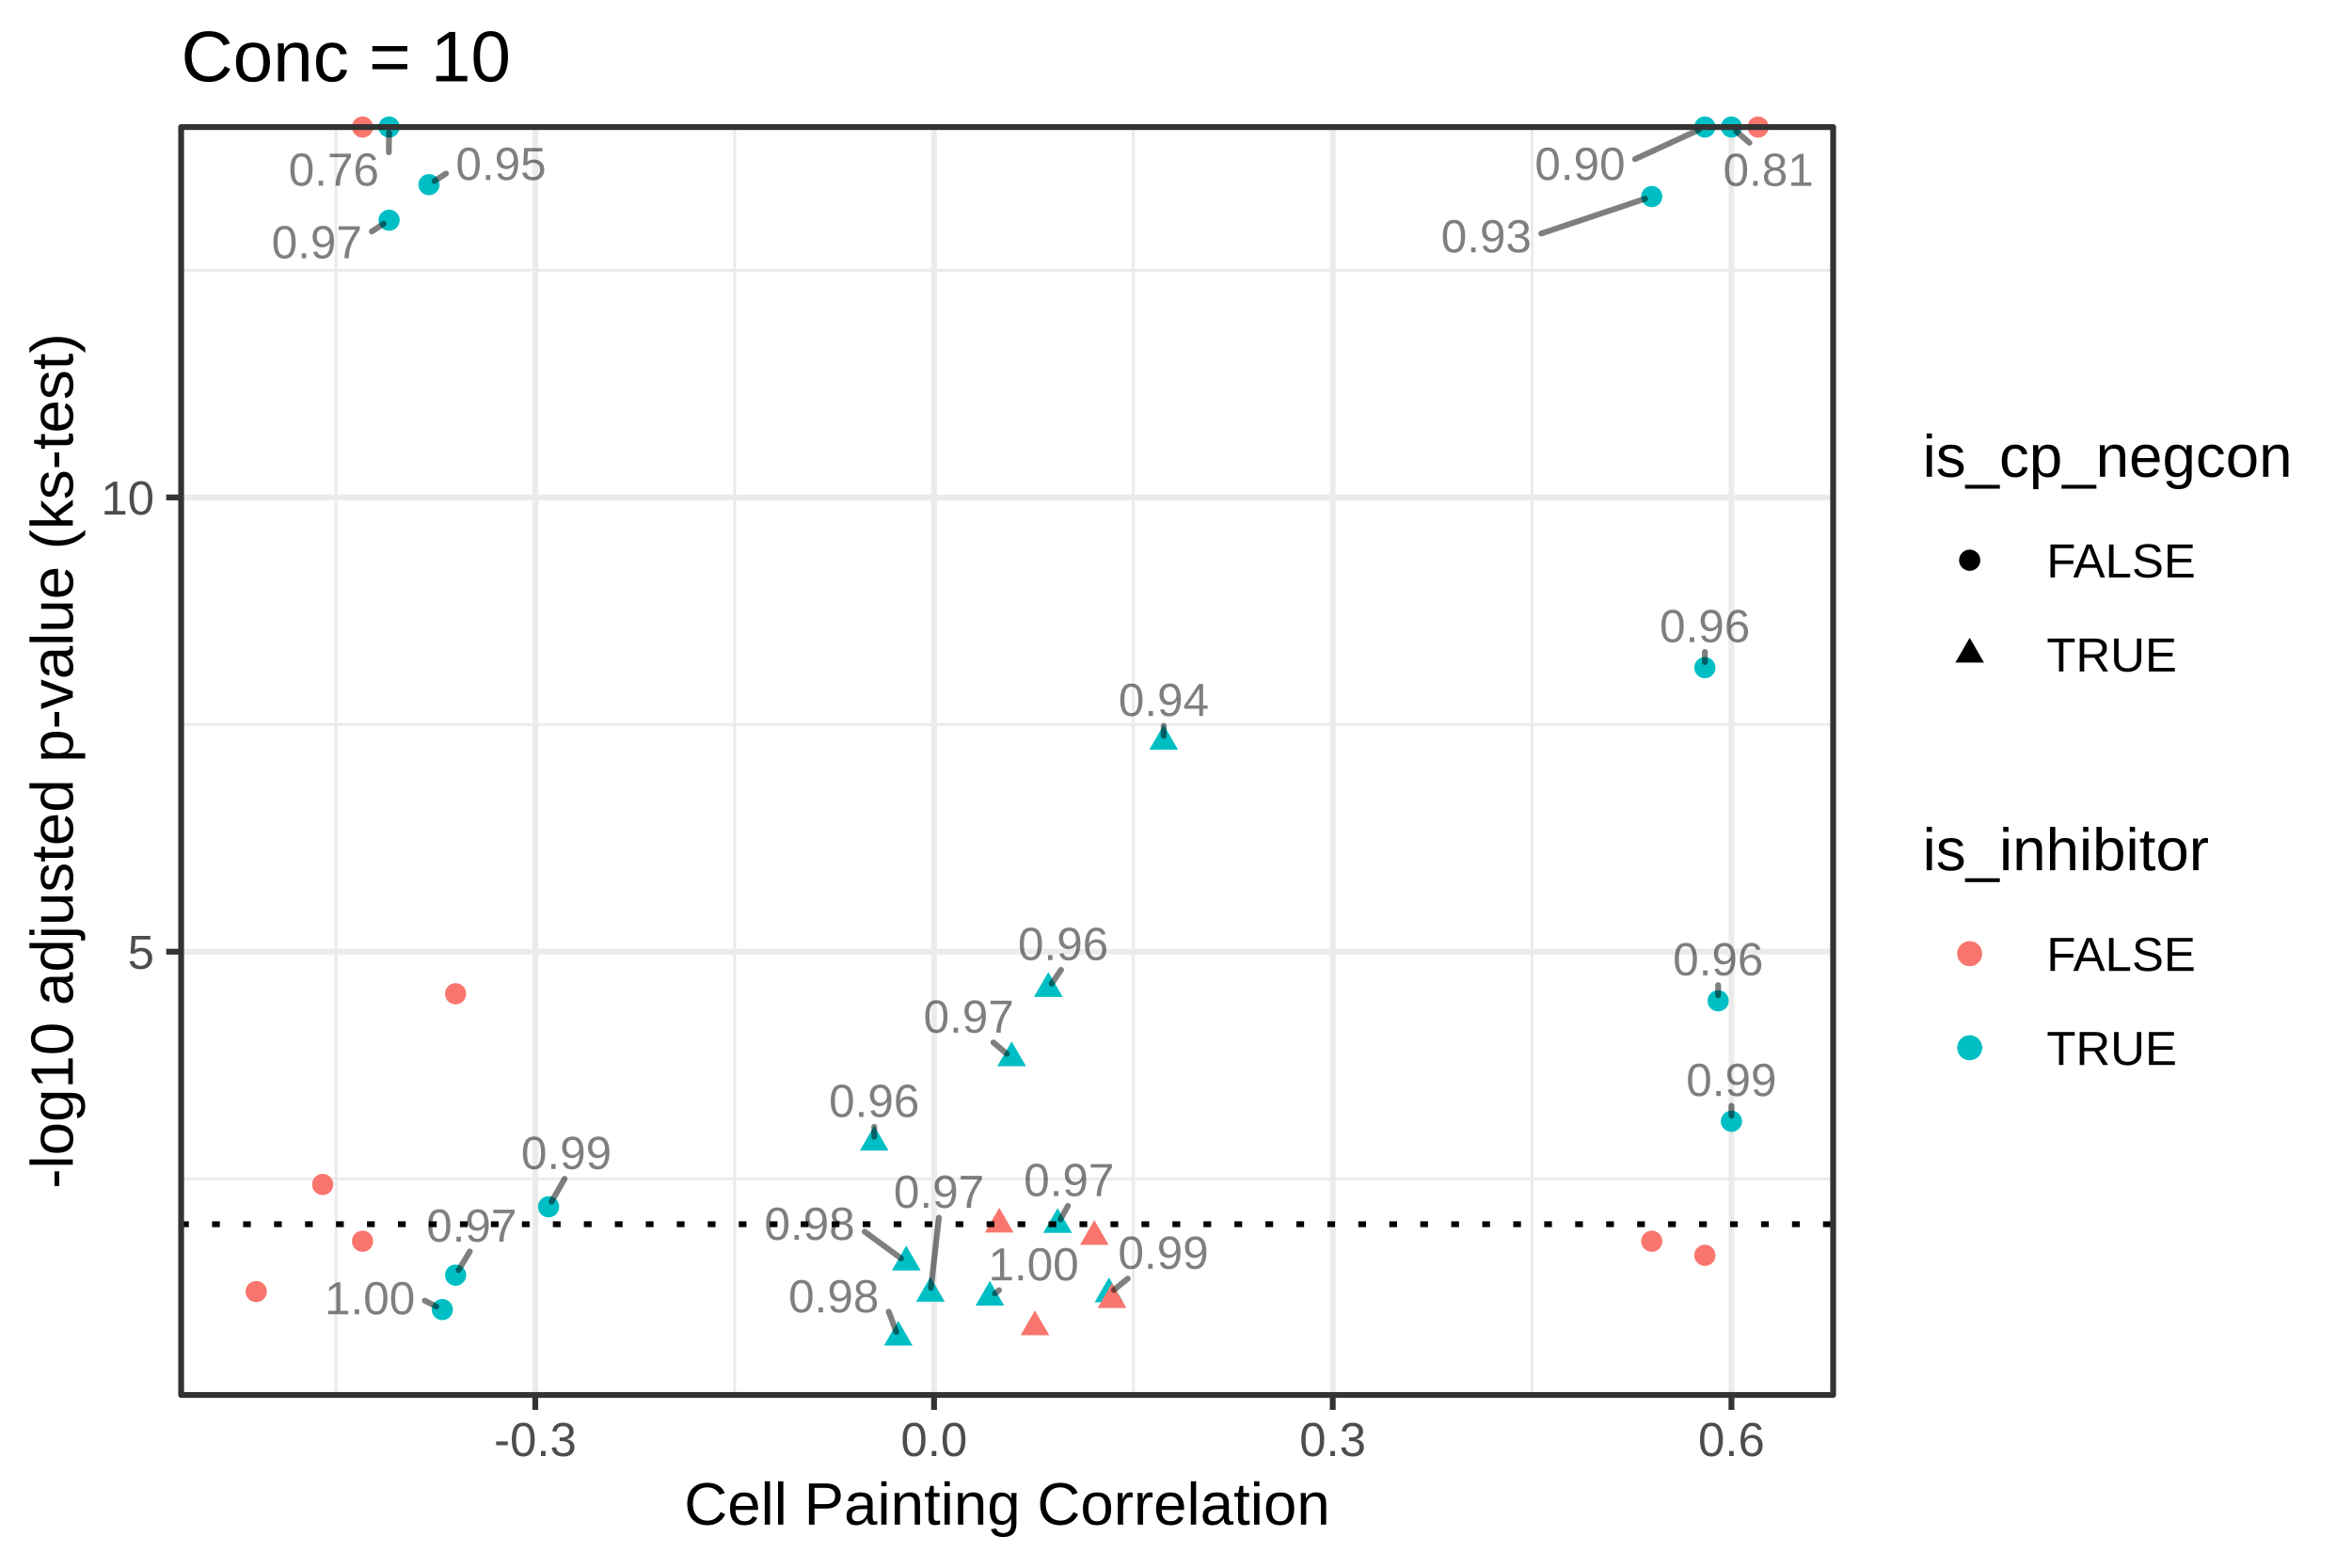
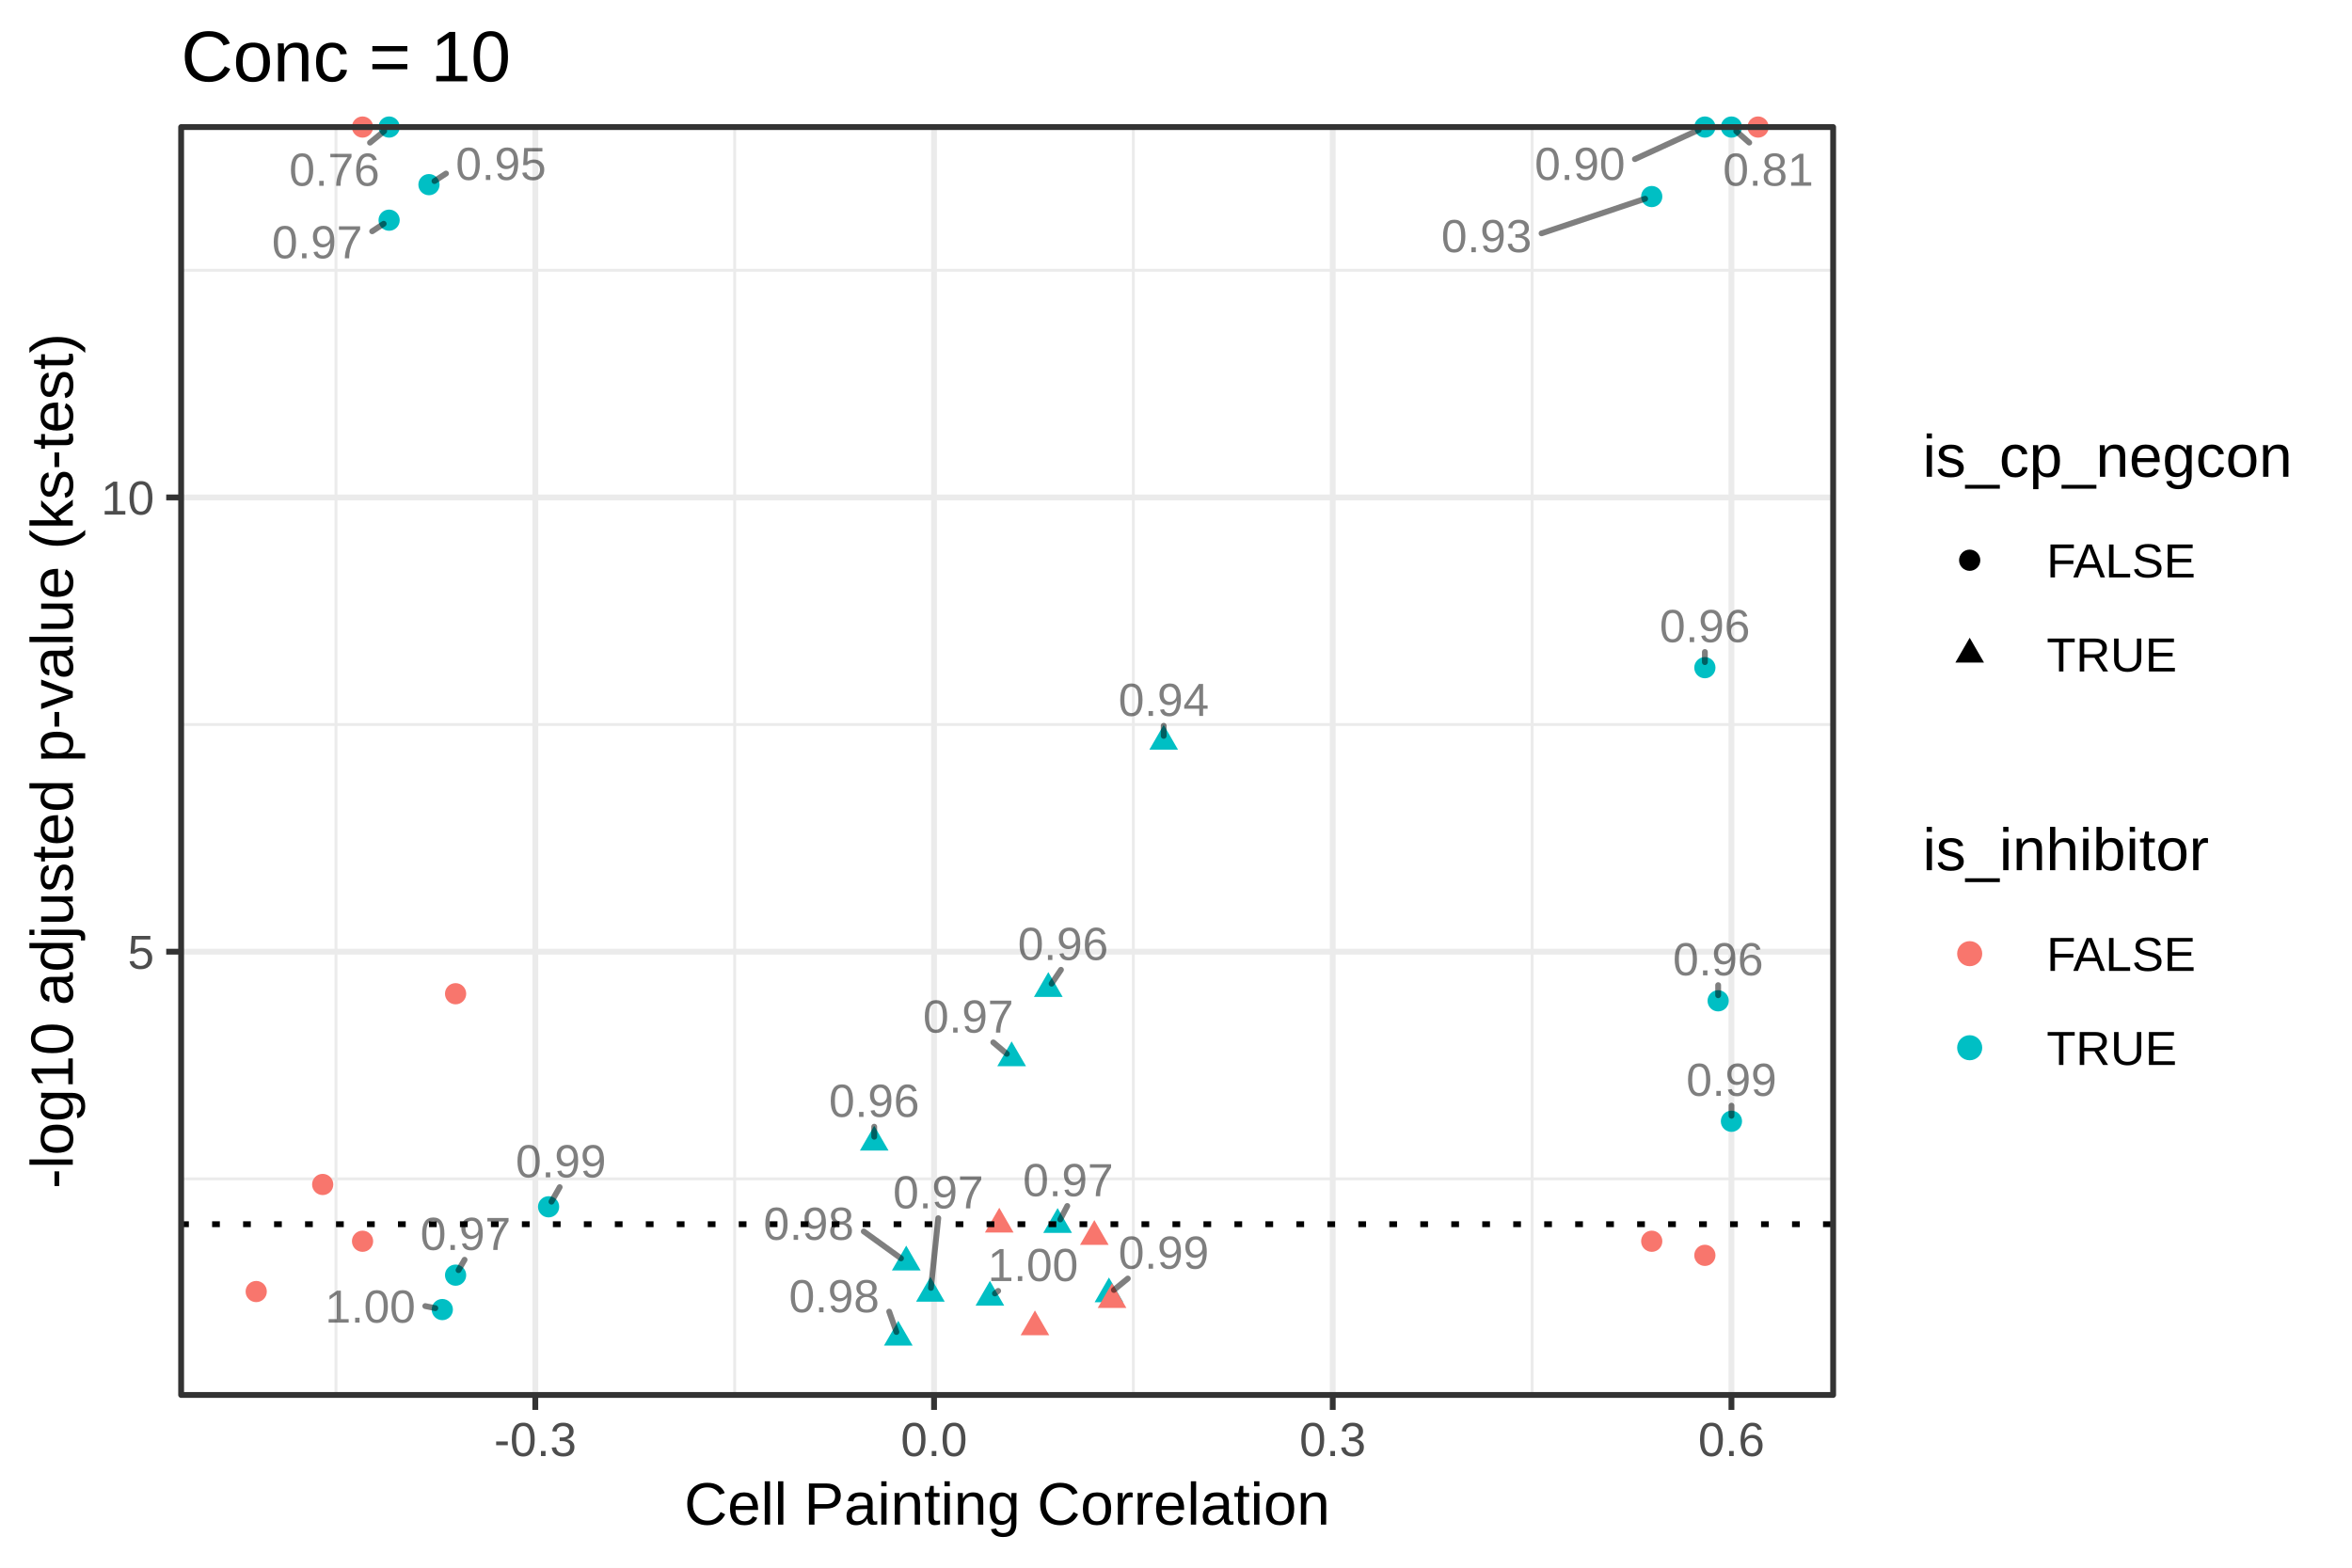
<svg xmlns="http://www.w3.org/2000/svg" class="svglite" width="432.00pt" height="288.00pt" viewBox="0 0 432.00 288.00">
  <defs>
    <style type="text/css">
    .svglite line, .svglite polyline, .svglite polygon, .svglite path, .svglite rect, .svglite circle {
      fill: none;
      stroke: #000000;
      stroke-linecap: round;
      stroke-linejoin: round;
      stroke-miterlimit: 10.00;
    }
  </style>
  </defs>
  <rect width="100%" height="100%" style="stroke: none; fill: #FFFFFF;" />
  <defs>
    <clipPath id="cpMC4wMHw0MzIuMDB8MC4wMHwyODguMDA=">
      <rect x="0.00" y="0.00" width="432.00" height="288.00" />
    </clipPath>
  </defs>
  <g clip-path="url(#cpMC4wMHw0MzIuMDB8MC4wMHwyODguMDA=)">
    <rect x="0.00" y="0.00" width="432.00" height="288.00" style="stroke-width: 1.07; stroke: #FFFFFF; fill: #FFFFFF;" />
    <rect x="33.27" y="23.34" width="303.43" height="232.93" style="stroke-width: 1.07; stroke: none; fill: #FFFFFF;" />
    <polyline points="33.27,216.56 336.70,216.56 " style="stroke-width: 0.53; stroke: #EBEBEB; stroke-linecap: butt;" />
    <polyline points="33.27,133.10 336.70,133.10 " style="stroke-width: 0.53; stroke: #EBEBEB; stroke-linecap: butt;" />
    <polyline points="33.27,49.65 336.70,49.65 " style="stroke-width: 0.53; stroke: #EBEBEB; stroke-linecap: butt;" />
    <polyline points="61.71,256.27 61.71,23.34 " style="stroke-width: 0.53; stroke: #EBEBEB; stroke-linecap: butt;" />
    <polyline points="134.94,256.27 134.94,23.34 " style="stroke-width: 0.53; stroke: #EBEBEB; stroke-linecap: butt;" />
    <polyline points="208.17,256.27 208.17,23.34 " style="stroke-width: 0.53; stroke: #EBEBEB; stroke-linecap: butt;" />
    <polyline points="281.41,256.27 281.41,23.34 " style="stroke-width: 0.53; stroke: #EBEBEB; stroke-linecap: butt;" />
    <polyline points="33.27,174.83 336.70,174.83 " style="stroke-width: 1.07; stroke: #EBEBEB; stroke-linecap: butt;" />
    <polyline points="33.27,91.38 336.70,91.38 " style="stroke-width: 1.07; stroke: #EBEBEB; stroke-linecap: butt;" />
    <polyline points="98.32,256.27 98.32,23.34 " style="stroke-width: 1.07; stroke: #EBEBEB; stroke-linecap: butt;" />
    <polyline points="171.56,256.27 171.56,23.34 " style="stroke-width: 1.07; stroke: #EBEBEB; stroke-linecap: butt;" />
    <polyline points="244.79,256.27 244.79,23.34 " style="stroke-width: 1.07; stroke: #EBEBEB; stroke-linecap: butt;" />
    <polyline points="318.02,256.27 318.02,23.34 " style="stroke-width: 1.07; stroke: #EBEBEB; stroke-linecap: butt;" />
    <circle cx="318.02" cy="205.99" r="1.95" style="stroke-width: 0.71; stroke: none; fill: #00BFC4;" />
    <circle cx="71.47" cy="40.45" r="1.95" style="stroke-width: 0.71; stroke: none; fill: #00BFC4;" />
    <polygon points="213.74,133.16 216.37,137.72 211.11,137.72 " style="stroke-width: 0.71; stroke: none; fill: #00BFC4;" />
    <circle cx="100.76" cy="221.70" r="1.95" style="stroke-width: 0.71; stroke: none; fill: #00BFC4;" />
    <circle cx="313.14" cy="230.62" r="1.95" style="stroke-width: 0.71; stroke: none; fill: #F8766D;" />
    <circle cx="313.14" cy="122.66" r="1.95" style="stroke-width: 0.71; stroke: none; fill: #00BFC4;" />
    <polygon points="203.68,234.68 206.32,239.24 201.05,239.24 " style="stroke-width: 0.71; stroke: none; fill: #00BFC4;" />
    <circle cx="322.91" cy="23.34" r="1.95" style="stroke-width: 0.71; stroke: none; fill: #F8766D;" />
    <polygon points="190.09,240.74 192.72,245.30 187.46,245.30 " style="stroke-width: 0.71; stroke: none; fill: #F8766D;" />
    <circle cx="47.06" cy="237.27" r="1.95" style="stroke-width: 0.71; stroke: none; fill: #F8766D;" />
    <polygon points="164.99,242.64 167.63,247.20 162.36,247.20 " style="stroke-width: 0.71; stroke: none; fill: #00BFC4;" />
    <circle cx="83.68" cy="182.56" r="1.95" style="stroke-width: 0.71; stroke: none; fill: #F8766D;" />
    <circle cx="318.02" cy="23.34" r="1.95" style="stroke-width: 0.71; stroke: none; fill: #00BFC4;" />
    <polygon points="183.54,221.87 186.17,226.43 180.90,226.43 " style="stroke-width: 0.71; stroke: none; fill: #F8766D;" />
    <polygon points="185.81,191.31 188.45,195.87 183.18,195.87 " style="stroke-width: 0.71; stroke: none; fill: #00BFC4;" />
    <circle cx="83.68" cy="234.26" r="1.95" style="stroke-width: 0.71; stroke: none; fill: #00BFC4;" />
    <polygon points="181.82,235.30 184.45,239.86 179.18,239.86 " style="stroke-width: 0.71; stroke: none; fill: #00BFC4;" />
    <circle cx="71.47" cy="23.34" r="1.95" style="stroke-width: 0.71; stroke: none; fill: #00BFC4;" />
    <circle cx="66.59" cy="23.34" r="1.95" style="stroke-width: 0.71; stroke: none; fill: #F8766D;" />
    <circle cx="313.14" cy="23.34" r="1.95" style="stroke-width: 0.71; stroke: none; fill: #00BFC4;" />
    <circle cx="59.27" cy="217.60" r="1.95" style="stroke-width: 0.71; stroke: none; fill: #F8766D;" />
    <circle cx="315.58" cy="183.86" r="1.95" style="stroke-width: 0.71; stroke: none; fill: #00BFC4;" />
    <circle cx="78.79" cy="33.92" r="1.95" style="stroke-width: 0.71; stroke: none; fill: #00BFC4;" />
    <polygon points="192.55,178.58 195.18,183.14 189.91,183.14 " style="stroke-width: 0.71; stroke: none; fill: #00BFC4;" />
    <circle cx="303.38" cy="36.11" r="1.95" style="stroke-width: 0.71; stroke: none; fill: #00BFC4;" />
    <polygon points="166.45,228.83 169.09,233.39 163.82,233.39 " style="stroke-width: 0.71; stroke: none; fill: #00BFC4;" />
    <polygon points="160.57,206.81 163.20,211.37 157.94,211.37 " style="stroke-width: 0.71; stroke: none; fill: #00BFC4;" />
    <polygon points="194.25,221.93 196.89,226.49 191.62,226.49 " style="stroke-width: 0.71; stroke: none; fill: #00BFC4;" />
    <polygon points="201.00,224.14 203.63,228.70 198.37,228.70 " style="stroke-width: 0.71; stroke: none; fill: #F8766D;" />
    <circle cx="303.38" cy="228.03" r="1.95" style="stroke-width: 0.71; stroke: none; fill: #F8766D;" />
    <polygon points="204.25,235.73 206.89,240.29 201.62,240.29 " style="stroke-width: 0.71; stroke: none; fill: #F8766D;" />
    <polygon points="170.89,234.57 173.52,239.13 168.26,239.13 " style="stroke-width: 0.71; stroke: none; fill: #00BFC4;" />
    <circle cx="66.59" cy="228.03" r="1.95" style="stroke-width: 0.71; stroke: none; fill: #F8766D;" />
    <circle cx="81.24" cy="240.58" r="1.95" style="stroke-width: 0.71; stroke: none; fill: #00BFC4;" />
-     <line x1="318.02" y1="203.15" x2="318.02" y2="204.98" style="stroke-width: 1.07; stroke: #000000; stroke-opacity: 0.50;" />
-     <line x1="68.30" y1="42.52" x2="70.46" y2="41.11" style="stroke-width: 1.07; stroke: #000000; stroke-opacity: 0.50;" />
+     <line x1="318.03" y1="203.12" x2="318.03" y2="204.98" style="stroke-width: 1.07; stroke: #000000; stroke-opacity: 0.50;" />
+     <line x1="68.36" y1="42.49" x2="70.47" y2="41.11" style="stroke-width: 1.07; stroke: #000000; stroke-opacity: 0.50;" />
    <line x1="213.74" y1="133.33" x2="213.74" y2="135.19" style="stroke-width: 1.07; stroke: #000000; stroke-opacity: 0.50;" />
-     <line x1="103.70" y1="216.56" x2="101.30" y2="220.77" style="stroke-width: 1.07; stroke: #000000; stroke-opacity: 0.50;" />
+     <line x1="102.80" y1="218.09" x2="101.29" y2="220.76" style="stroke-width: 1.07; stroke: #000000; stroke-opacity: 0.50;" />
    <line x1="313.14" y1="119.77" x2="313.14" y2="121.64" style="stroke-width: 1.07; stroke: #000000; stroke-opacity: 0.50;" />
-     <line x1="207.14" y1="234.89" x2="204.59" y2="236.98" style="stroke-width: 1.07; stroke: #000000; stroke-opacity: 0.50;" />
-     <line x1="163.24" y1="240.96" x2="164.63" y2="244.70" style="stroke-width: 1.07; stroke: #000000; stroke-opacity: 0.50;" />
-     <line x1="321.32" y1="26.23" x2="318.89" y2="24.10" style="stroke-width: 1.07; stroke: #000000; stroke-opacity: 0.50;" />
-     <line x1="182.46" y1="191.51" x2="184.93" y2="193.60" style="stroke-width: 1.07; stroke: #000000; stroke-opacity: 0.50;" />
-     <line x1="86.29" y1="229.91" x2="84.23" y2="233.34" style="stroke-width: 1.07; stroke: #000000; stroke-opacity: 0.50;" />
-     <line x1="183.50" y1="237.02" x2="182.74" y2="237.62" style="stroke-width: 1.07; stroke: #000000; stroke-opacity: 0.50;" />
-     <line x1="71.42" y1="27.98" x2="71.46" y2="24.35" style="stroke-width: 1.07; stroke: #000000; stroke-opacity: 0.50;" />
-     <line x1="300.31" y1="29.23" x2="312.01" y2="23.86" style="stroke-width: 1.07; stroke: #000000; stroke-opacity: 0.50;" />
+     <line x1="207.15" y1="234.88" x2="204.59" y2="236.98" style="stroke-width: 1.07; stroke: #000000; stroke-opacity: 0.50;" />
+     <line x1="163.32" y1="240.95" x2="164.65" y2="244.70" style="stroke-width: 1.07; stroke: #000000; stroke-opacity: 0.50;" />
+     <line x1="321.29" y1="26.20" x2="318.90" y2="24.10" style="stroke-width: 1.07; stroke: #000000; stroke-opacity: 0.50;" />
+     <line x1="182.44" y1="191.50" x2="184.93" y2="193.60" style="stroke-width: 1.07; stroke: #000000; stroke-opacity: 0.50;" />
+     <line x1="85.33" y1="231.43" x2="84.22" y2="233.34" style="stroke-width: 1.07; stroke: #000000; stroke-opacity: 0.50;" />
+     <line x1="183.34" y1="237.15" x2="182.74" y2="237.62" style="stroke-width: 1.07; stroke: #000000; stroke-opacity: 0.50;" />
+     <line x1="67.96" y1="26.21" x2="70.57" y2="24.08" style="stroke-width: 1.07; stroke: #000000; stroke-opacity: 0.50;" />
+     <line x1="300.29" y1="29.23" x2="312.01" y2="23.86" style="stroke-width: 1.07; stroke: #000000; stroke-opacity: 0.50;" />
    <line x1="315.58" y1="180.98" x2="315.58" y2="182.84" style="stroke-width: 1.07; stroke: #000000; stroke-opacity: 0.50;" />
    <line x1="81.92" y1="31.88" x2="79.80" y2="33.26" style="stroke-width: 1.07; stroke: #000000; stroke-opacity: 0.50;" />
-     <line x1="194.88" y1="178.17" x2="193.16" y2="180.72" style="stroke-width: 1.07; stroke: #000000; stroke-opacity: 0.50;" />
-     <line x1="283.09" y1="42.90" x2="302.17" y2="36.51" style="stroke-width: 1.07; stroke: #000000; stroke-opacity: 0.50;" />
-     <line x1="158.81" y1="226.27" x2="165.50" y2="231.17" style="stroke-width: 1.07; stroke: #000000; stroke-opacity: 0.50;" />
-     <line x1="160.57" y1="207.00" x2="160.57" y2="208.83" style="stroke-width: 1.07; stroke: #000000; stroke-opacity: 0.50;" />
-     <line x1="196.15" y1="221.53" x2="194.77" y2="224.03" style="stroke-width: 1.07; stroke: #000000; stroke-opacity: 0.50;" />
-     <line x1="172.45" y1="223.69" x2="171.00" y2="236.60" style="stroke-width: 1.07; stroke: #000000; stroke-opacity: 0.50;" />
-     <line x1="78.03" y1="238.94" x2="80.13" y2="240.02" style="stroke-width: 1.07; stroke: #000000; stroke-opacity: 0.50;" />
-     <text x="318.02" y="201.35" text-anchor="middle" style="font-size: 8.54px; fill: #000000; fill-opacity: 0.50; font-family: Arial;" textLength="16.60px" lengthAdjust="spacingAndGlyphs">0.99</text>
-     <text x="58.20" y="47.45" text-anchor="middle" style="font-size: 8.54px; fill: #000000; fill-opacity: 0.50; font-family: Arial;" textLength="16.60px" lengthAdjust="spacingAndGlyphs">0.97</text>
+     <line x1="194.87" y1="178.16" x2="193.15" y2="180.71" style="stroke-width: 1.07; stroke: #000000; stroke-opacity: 0.50;" />
+     <line x1="283.14" y1="42.87" x2="302.17" y2="36.51" style="stroke-width: 1.07; stroke: #000000; stroke-opacity: 0.50;" />
+     <line x1="158.65" y1="226.23" x2="165.49" y2="231.17" style="stroke-width: 1.07; stroke: #000000; stroke-opacity: 0.50;" />
+     <line x1="160.57" y1="206.98" x2="160.57" y2="208.83" style="stroke-width: 1.07; stroke: #000000; stroke-opacity: 0.50;" />
+     <line x1="196.03" y1="221.55" x2="194.74" y2="224.03" style="stroke-width: 1.07; stroke: #000000; stroke-opacity: 0.50;" />
+     <line x1="172.34" y1="223.79" x2="170.99" y2="236.60" style="stroke-width: 1.07; stroke: #000000; stroke-opacity: 0.50;" />
+     <line x1="78.11" y1="239.94" x2="79.96" y2="240.32" style="stroke-width: 1.07; stroke: #000000; stroke-opacity: 0.50;" />
+     <text x="318.03" y="201.32" text-anchor="middle" style="font-size: 8.54px; fill: #000000; fill-opacity: 0.50; font-family: Arial;" textLength="16.60px" lengthAdjust="spacingAndGlyphs">0.99</text>
+     <text x="58.26" y="47.45" text-anchor="middle" style="font-size: 8.54px; fill: #000000; fill-opacity: 0.50; font-family: Arial;" textLength="16.60px" lengthAdjust="spacingAndGlyphs">0.97</text>
    <text x="213.74" y="131.53" text-anchor="middle" style="font-size: 8.54px; fill: #000000; fill-opacity: 0.50; font-family: Arial;" textLength="16.60px" lengthAdjust="spacingAndGlyphs">0.94</text>
-     <text x="104.03" y="214.76" text-anchor="middle" style="font-size: 8.54px; fill: #000000; fill-opacity: 0.50; font-family: Arial;" textLength="16.60px" lengthAdjust="spacingAndGlyphs">0.99</text>
+     <text x="103.03" y="216.29" text-anchor="middle" style="font-size: 8.54px; fill: #000000; fill-opacity: 0.50; font-family: Arial;" textLength="16.60px" lengthAdjust="spacingAndGlyphs">0.99</text>
    <text x="313.14" y="117.97" text-anchor="middle" style="font-size: 8.54px; fill: #000000; fill-opacity: 0.50; font-family: Arial;" textLength="16.60px" lengthAdjust="spacingAndGlyphs">0.96</text>
-     <text x="213.68" y="233.09" text-anchor="middle" style="font-size: 8.54px; fill: #000000; fill-opacity: 0.50; font-family: Arial;" textLength="16.60px" lengthAdjust="spacingAndGlyphs">0.99</text>
-     <text x="153.14" y="241.09" text-anchor="middle" style="font-size: 8.54px; fill: #000000; fill-opacity: 0.50; font-family: Arial;" textLength="16.60px" lengthAdjust="spacingAndGlyphs">0.98</text>
-     <text x="324.80" y="34.15" text-anchor="middle" style="font-size: 8.54px; fill: #000000; fill-opacity: 0.50; font-family: Arial;" textLength="16.60px" lengthAdjust="spacingAndGlyphs">0.81</text>
-     <text x="177.93" y="189.71" text-anchor="middle" style="font-size: 8.54px; fill: #000000; fill-opacity: 0.50; font-family: Arial;" textLength="16.60px" lengthAdjust="spacingAndGlyphs">0.97</text>
-     <text x="86.62" y="228.11" text-anchor="middle" style="font-size: 8.54px; fill: #000000; fill-opacity: 0.50; font-family: Arial;" textLength="16.60px" lengthAdjust="spacingAndGlyphs">0.97</text>
-     <text x="189.84" y="235.22" text-anchor="middle" style="font-size: 8.54px; fill: #000000; fill-opacity: 0.50; font-family: Arial;" textLength="16.60px" lengthAdjust="spacingAndGlyphs">1.00</text>
-     <text x="61.31" y="34.11" text-anchor="middle" style="font-size: 8.54px; fill: #000000; fill-opacity: 0.50; font-family: Arial;" textLength="16.60px" lengthAdjust="spacingAndGlyphs">0.76</text>
-     <text x="290.21" y="33.06" text-anchor="middle" style="font-size: 8.54px; fill: #000000; fill-opacity: 0.50; font-family: Arial;" textLength="16.60px" lengthAdjust="spacingAndGlyphs">0.90</text>
+     <text x="213.75" y="233.08" text-anchor="middle" style="font-size: 8.54px; fill: #000000; fill-opacity: 0.50; font-family: Arial;" textLength="16.60px" lengthAdjust="spacingAndGlyphs">0.99</text>
+     <text x="153.22" y="241.08" text-anchor="middle" style="font-size: 8.54px; fill: #000000; fill-opacity: 0.50; font-family: Arial;" textLength="16.60px" lengthAdjust="spacingAndGlyphs">0.98</text>
+     <text x="324.77" y="34.12" text-anchor="middle" style="font-size: 8.54px; fill: #000000; fill-opacity: 0.50; font-family: Arial;" textLength="16.60px" lengthAdjust="spacingAndGlyphs">0.81</text>
+     <text x="177.85" y="189.70" text-anchor="middle" style="font-size: 8.54px; fill: #000000; fill-opacity: 0.50; font-family: Arial;" textLength="16.60px" lengthAdjust="spacingAndGlyphs">0.97</text>
+     <text x="85.52" y="229.63" text-anchor="middle" style="font-size: 8.54px; fill: #000000; fill-opacity: 0.50; font-family: Arial;" textLength="16.60px" lengthAdjust="spacingAndGlyphs">0.97</text>
+     <text x="189.73" y="235.35" text-anchor="middle" style="font-size: 8.54px; fill: #000000; fill-opacity: 0.50; font-family: Arial;" textLength="16.60px" lengthAdjust="spacingAndGlyphs">1.00</text>
+     <text x="61.42" y="34.13" text-anchor="middle" style="font-size: 8.54px; fill: #000000; fill-opacity: 0.50; font-family: Arial;" textLength="16.60px" lengthAdjust="spacingAndGlyphs">0.76</text>
+     <text x="290.19" y="33.06" text-anchor="middle" style="font-size: 8.54px; fill: #000000; fill-opacity: 0.50; font-family: Arial;" textLength="16.60px" lengthAdjust="spacingAndGlyphs">0.90</text>
    <text x="315.58" y="179.18" text-anchor="middle" style="font-size: 8.54px; fill: #000000; fill-opacity: 0.50; font-family: Arial;" textLength="16.60px" lengthAdjust="spacingAndGlyphs">0.96</text>
    <text x="92.02" y="33.06" text-anchor="middle" style="font-size: 8.54px; fill: #000000; fill-opacity: 0.50; font-family: Arial;" textLength="16.60px" lengthAdjust="spacingAndGlyphs">0.95</text>
-     <text x="195.28" y="176.37" text-anchor="middle" style="font-size: 8.54px; fill: #000000; fill-opacity: 0.50; font-family: Arial;" textLength="16.60px" lengthAdjust="spacingAndGlyphs">0.96</text>
-     <text x="272.99" y="46.36" text-anchor="middle" style="font-size: 8.54px; fill: #000000; fill-opacity: 0.50; font-family: Arial;" textLength="16.60px" lengthAdjust="spacingAndGlyphs">0.93</text>
-     <text x="148.71" y="227.78" text-anchor="middle" style="font-size: 8.54px; fill: #000000; fill-opacity: 0.50; font-family: Arial;" textLength="16.60px" lengthAdjust="spacingAndGlyphs">0.98</text>
-     <text x="160.57" y="205.20" text-anchor="middle" style="font-size: 8.54px; fill: #000000; fill-opacity: 0.50; font-family: Arial;" textLength="16.60px" lengthAdjust="spacingAndGlyphs">0.96</text>
-     <text x="196.35" y="219.73" text-anchor="middle" style="font-size: 8.54px; fill: #000000; fill-opacity: 0.50; font-family: Arial;" textLength="16.60px" lengthAdjust="spacingAndGlyphs">0.97</text>
-     <text x="172.46" y="221.89" text-anchor="middle" style="font-size: 8.54px; fill: #000000; fill-opacity: 0.50; font-family: Arial;" textLength="16.60px" lengthAdjust="spacingAndGlyphs">0.97</text>
-     <text x="67.93" y="241.45" text-anchor="middle" style="font-size: 8.54px; fill: #000000; fill-opacity: 0.50; font-family: Arial;" textLength="16.60px" lengthAdjust="spacingAndGlyphs">1.00</text>
+     <text x="195.26" y="176.36" text-anchor="middle" style="font-size: 8.54px; fill: #000000; fill-opacity: 0.50; font-family: Arial;" textLength="16.60px" lengthAdjust="spacingAndGlyphs">0.96</text>
+     <text x="273.04" y="46.33" text-anchor="middle" style="font-size: 8.54px; fill: #000000; fill-opacity: 0.50; font-family: Arial;" textLength="16.60px" lengthAdjust="spacingAndGlyphs">0.93</text>
+     <text x="148.55" y="227.77" text-anchor="middle" style="font-size: 8.54px; fill: #000000; fill-opacity: 0.50; font-family: Arial;" textLength="16.60px" lengthAdjust="spacingAndGlyphs">0.98</text>
+     <text x="160.57" y="205.18" text-anchor="middle" style="font-size: 8.54px; fill: #000000; fill-opacity: 0.50; font-family: Arial;" textLength="16.60px" lengthAdjust="spacingAndGlyphs">0.96</text>
+     <text x="196.19" y="219.75" text-anchor="middle" style="font-size: 8.54px; fill: #000000; fill-opacity: 0.50; font-family: Arial;" textLength="16.60px" lengthAdjust="spacingAndGlyphs">0.97</text>
+     <text x="172.34" y="221.99" text-anchor="middle" style="font-size: 8.54px; fill: #000000; fill-opacity: 0.50; font-family: Arial;" textLength="16.60px" lengthAdjust="spacingAndGlyphs">0.97</text>
+     <text x="68.01" y="242.98" text-anchor="middle" style="font-size: 8.54px; fill: #000000; fill-opacity: 0.50; font-family: Arial;" textLength="16.60px" lengthAdjust="spacingAndGlyphs">1.00</text>
    <line x1="33.27" y1="224.90" x2="336.70" y2="224.90" style="stroke-width: 1.07; stroke-dasharray: 1.42,4.27; stroke-linecap: butt;" />
    <rect x="33.27" y="23.34" width="303.43" height="232.93" style="stroke-width: 1.07; stroke: #333333;" />
    <text x="28.34" y="177.98" text-anchor="end" style="font-size: 8.80px; fill: #4D4D4D; font-family: Arial;" textLength="4.90px" lengthAdjust="spacingAndGlyphs">5</text>
    <text x="28.34" y="94.53" text-anchor="end" style="font-size: 8.80px; fill: #4D4D4D; font-family: Arial;" textLength="9.79px" lengthAdjust="spacingAndGlyphs">10</text>
    <polyline points="30.53,174.83 33.27,174.83 " style="stroke-width: 1.07; stroke: #333333; stroke-linecap: butt;" />
    <polyline points="30.53,91.38 33.27,91.38 " style="stroke-width: 1.07; stroke: #333333; stroke-linecap: butt;" />
    <polyline points="98.32,259.01 98.32,256.27 " style="stroke-width: 1.07; stroke: #333333; stroke-linecap: butt;" />
    <polyline points="171.56,259.01 171.56,256.27 " style="stroke-width: 1.07; stroke: #333333; stroke-linecap: butt;" />
    <polyline points="244.79,259.01 244.79,256.27 " style="stroke-width: 1.07; stroke: #333333; stroke-linecap: butt;" />
    <polyline points="318.02,259.01 318.02,256.27 " style="stroke-width: 1.07; stroke: #333333; stroke-linecap: butt;" />
    <text x="98.32" y="267.50" text-anchor="middle" style="font-size: 8.80px; fill: #4D4D4D; font-family: Arial;" textLength="15.16px" lengthAdjust="spacingAndGlyphs">-0.3</text>
    <text x="171.56" y="267.50" text-anchor="middle" style="font-size: 8.80px; fill: #4D4D4D; font-family: Arial;" textLength="12.23px" lengthAdjust="spacingAndGlyphs">0.0</text>
    <text x="244.79" y="267.50" text-anchor="middle" style="font-size: 8.80px; fill: #4D4D4D; font-family: Arial;" textLength="12.23px" lengthAdjust="spacingAndGlyphs">0.3</text>
    <text x="318.02" y="267.50" text-anchor="middle" style="font-size: 8.80px; fill: #4D4D4D; font-family: Arial;" textLength="12.23px" lengthAdjust="spacingAndGlyphs">0.6</text>
    <text x="184.98" y="280.09" text-anchor="middle" style="font-size: 11.00px; font-family: Arial;" textLength="118.61px" lengthAdjust="spacingAndGlyphs">Cell Painting Correlation</text>
    <text transform="translate(13.37,139.80) rotate(-90)" text-anchor="middle" style="font-size: 11.00px; font-family: Arial;" textLength="157.15px" lengthAdjust="spacingAndGlyphs">-log10 adjusted p-value (ks-test)</text>
    <rect x="347.66" y="73.00" width="78.86" height="61.32" style="stroke-width: 1.07; stroke: none; fill: #FFFFFF;" />
    <text x="353.14" y="87.59" style="font-size: 11.00px; font-family: Arial;" textLength="67.90px" lengthAdjust="spacingAndGlyphs">is_cp_negcon</text>
    <rect x="353.14" y="94.28" width="17.28" height="17.28" style="stroke-width: 1.07; stroke: none; fill: #FFFFFF;" />
    <circle cx="361.78" cy="102.92" r="1.95" style="stroke-width: 0.71; stroke: none; fill: #000000;" />
    <rect x="353.14" y="111.56" width="17.28" height="17.28" style="stroke-width: 1.07; stroke: none; fill: #FFFFFF;" />
    <polygon points="361.78,117.16 364.41,121.72 359.15,121.72 " style="stroke-width: 0.71; stroke: none; fill: #000000;" />
    <text x="375.90" y="106.08" style="font-size: 8.80px; font-family: Arial;" textLength="27.87px" lengthAdjust="spacingAndGlyphs">FALSE</text>
    <text x="375.90" y="123.36" style="font-size: 8.80px; font-family: Arial;" textLength="23.94px" lengthAdjust="spacingAndGlyphs">TRUE</text>
    <rect x="347.66" y="145.28" width="63.54" height="61.32" style="stroke-width: 1.07; stroke: none; fill: #FFFFFF;" />
    <text x="353.14" y="159.87" style="font-size: 11.00px; font-family: Arial;" textLength="52.58px" lengthAdjust="spacingAndGlyphs">is_inhibitor</text>
    <rect x="353.14" y="166.56" width="17.28" height="17.28" style="stroke-width: 1.07; stroke: none; fill: #FFFFFF;" />
    <circle cx="361.78" cy="175.20" r="1.95" style="stroke-width: 0.71; stroke: #F8766D; fill: #F8766D;" />
    <rect x="353.14" y="183.84" width="17.28" height="17.28" style="stroke-width: 1.07; stroke: none; fill: #FFFFFF;" />
    <circle cx="361.78" cy="192.48" r="1.95" style="stroke-width: 0.71; stroke: #00BFC4; fill: #00BFC4;" />
    <text x="375.90" y="178.36" style="font-size: 8.80px; font-family: Arial;" textLength="27.87px" lengthAdjust="spacingAndGlyphs">FALSE</text>
    <text x="375.90" y="195.64" style="font-size: 8.80px; font-family: Arial;" textLength="23.94px" lengthAdjust="spacingAndGlyphs">TRUE</text>
    <text x="33.27" y="14.94" style="font-size: 13.20px; font-family: Arial;" textLength="60.50px" lengthAdjust="spacingAndGlyphs">Conc = 10</text>
  </g>
</svg>
